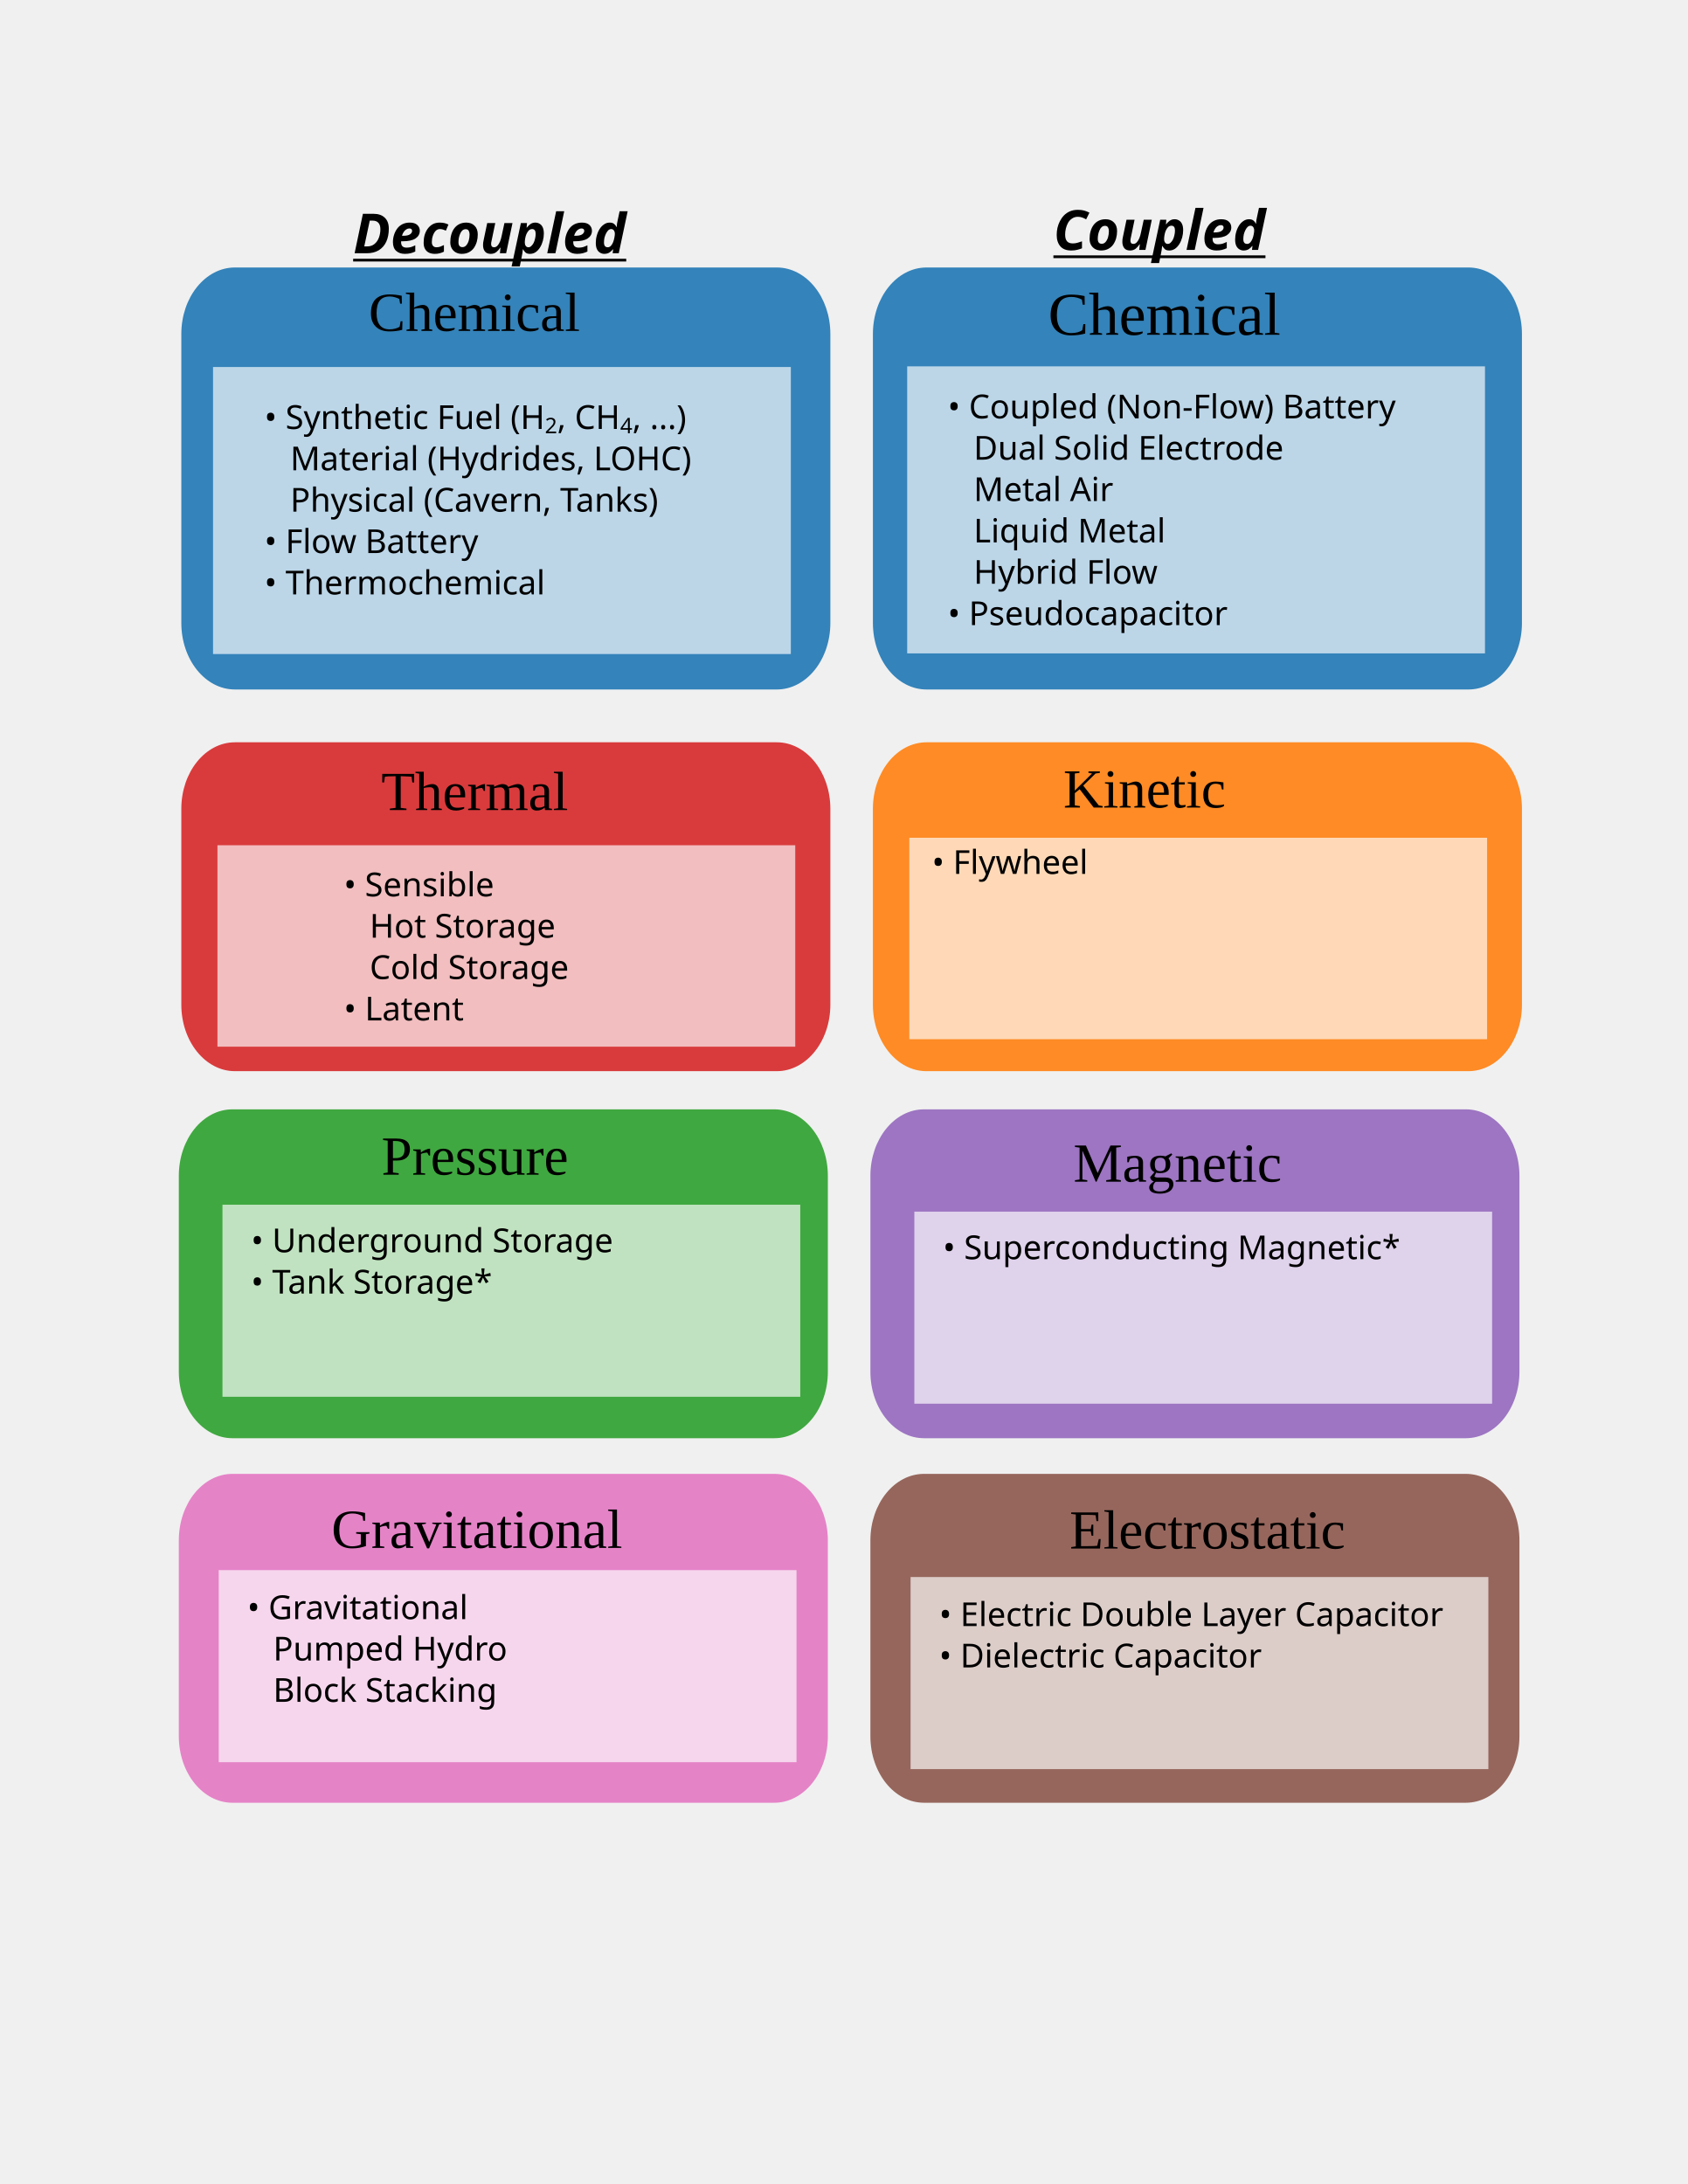
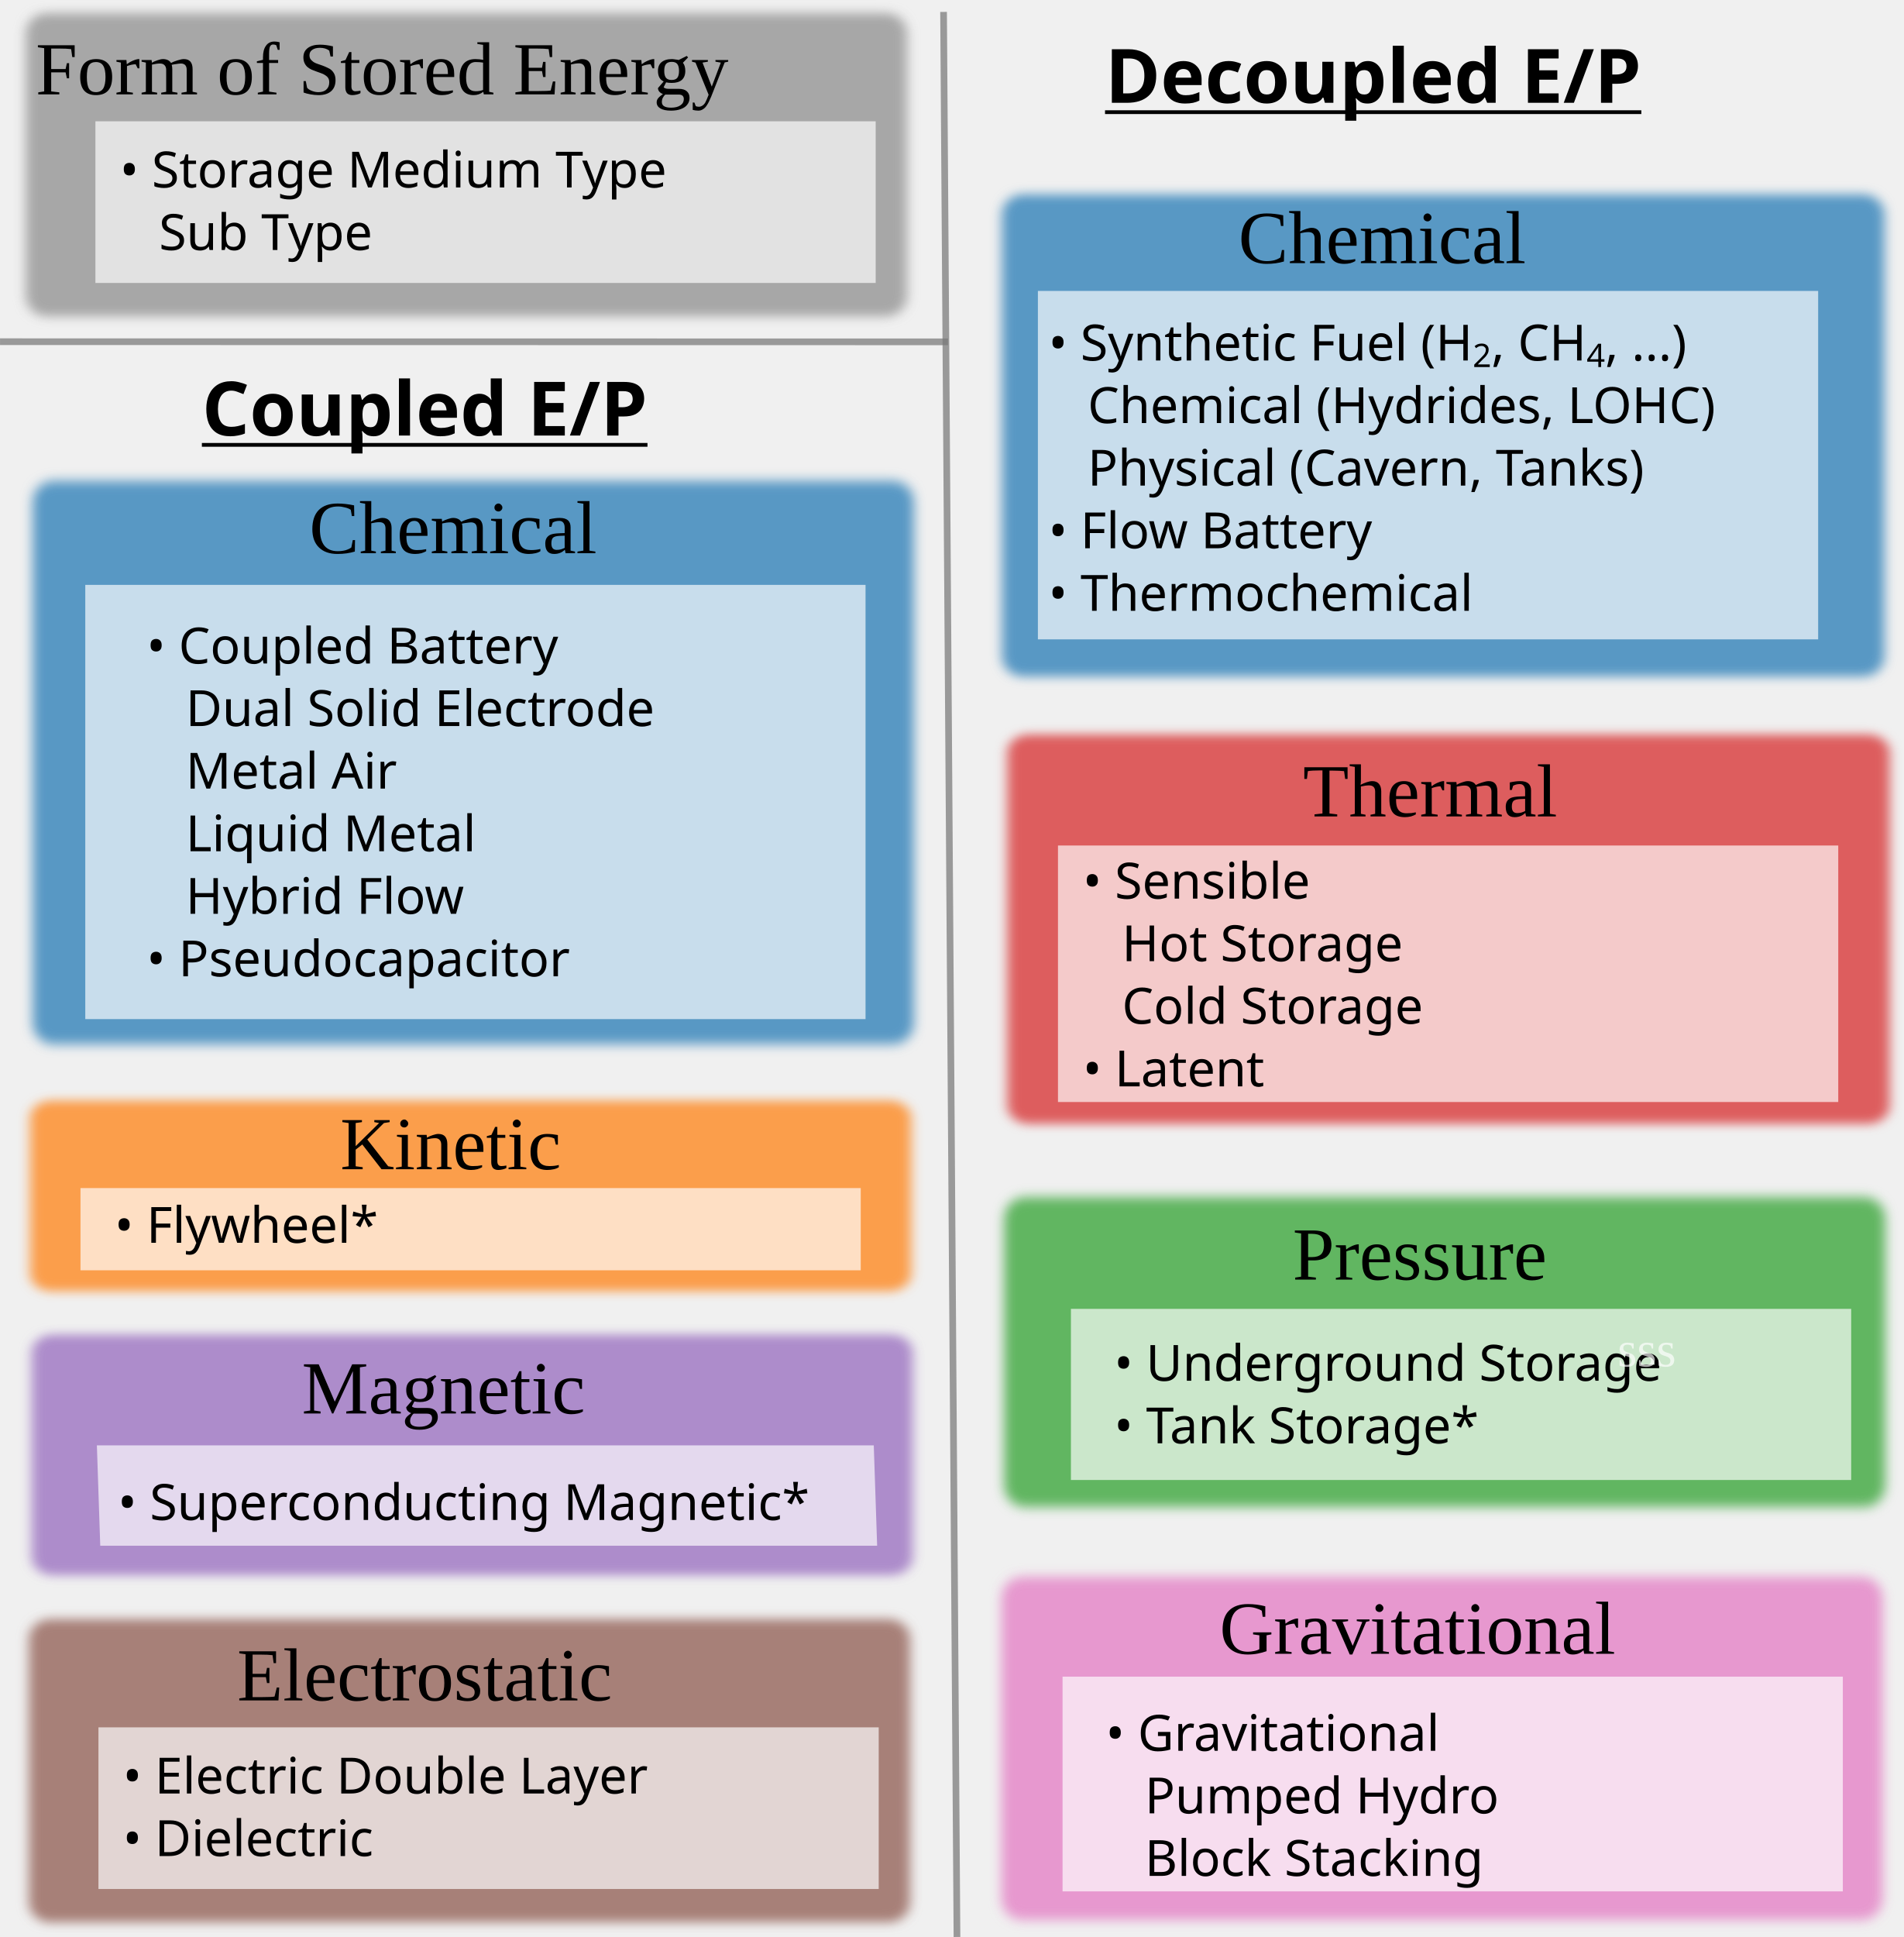
- <svg xmlns="http://www.w3.org/2000/svg" width="8.5in" height="11in" viewBox="0 0 215.9 279.4" version="1.1" id="svg5" xml:space="preserve">
+ <svg xmlns="http://www.w3.org/2000/svg" width="6.339in" height="6.449in" viewBox="0 0 161.007 163.805" version="1.1" id="svg5" xml:space="preserve">
  <defs id="defs2">
    <rect x="856.205" y="473.246" width="132.097" height="20.602" id="rect17208" />
    <clipPath clipPathUnits="userSpaceOnUse" id="clipEmfPath1">
      <path d="M 0,0 H 375.447 V 306.686 H 0 Z" id="path400" />
    </clipPath>
    <pattern id="EMFhbasepattern" patternUnits="userSpaceOnUse" width="6" height="6" x="0" y="0" />
+     <filter style="color-interpolation-filters:sRGB" id="filter1224" x="-0.016" y="-0.06" width="1.031" height="1.12">
+       <feGaussianBlur stdDeviation="0.54" id="feGaussianBlur1226" />
+     </filter>
+     <filter style="color-interpolation-filters:sRGB" id="filter1228" x="-0.016" y="-0.031" width="1.031" height="1.062">
+       <feGaussianBlur stdDeviation="0.54" id="feGaussianBlur1230" />
+     </filter>
+     <filter style="color-interpolation-filters:sRGB" id="filter1232" x="-0.016" y="-0.027" width="1.031" height="1.055">
+       <feGaussianBlur stdDeviation="0.54" id="feGaussianBlur1234" />
+     </filter>
+     <filter style="color-interpolation-filters:sRGB" id="filter1236" x="-0.016" y="-0.024" width="1.031" height="1.048">
+       <feGaussianBlur stdDeviation="0.54" id="feGaussianBlur1238" />
+     </filter>
+     <filter style="color-interpolation-filters:sRGB" id="filter1240" x="-0.016" y="-0.045" width="1.031" height="1.09">
+       <feGaussianBlur stdDeviation="0.54" id="feGaussianBlur1242" />
+     </filter>
+     <filter style="color-interpolation-filters:sRGB" id="filter1244" x="-0.016" y="-0.05" width="1.031" height="1.099">
+       <feGaussianBlur stdDeviation="0.54" id="feGaussianBlur1246" />
+     </filter>
+     <filter style="color-interpolation-filters:sRGB" id="filter1248" x="-0.016" y="-0.043" width="1.031" height="1.087">
+       <feGaussianBlur stdDeviation="0.54" id="feGaussianBlur1250" />
+     </filter>
+     <filter style="color-interpolation-filters:sRGB" id="filter1252" x="-0.016" y="-0.04" width="1.031" height="1.08">
+       <feGaussianBlur stdDeviation="0.54" id="feGaussianBlur1254" />
+     </filter>
+     <filter style="color-interpolation-filters:sRGB" id="filter1248-8" x="-0.016" y="-0.043" width="1.031" height="1.087">
+       <feGaussianBlur stdDeviation="0.54" id="feGaussianBlur1250-5" />
+     </filter>
  </defs>
-   <g id="layer1">
-     <g id="g12681" transform="matrix(1.196365,0,0,1.196365,-23.90957,-25.35239)">
-       <rect style="opacity:0.901;fill:#1f77b4;fill-opacity:1;fill-rule:evenodd;stroke-width:0.468;paint-order:stroke fill markers" id="rect184" width="69.395" height="45.126" x="39.372" y="49.794" ry="7.114" rx="5.731" />
-       <rect style="opacity:0.901;fill:#1f77b4;fill-opacity:1;fill-rule:evenodd;stroke-width:0.468;paint-order:stroke fill markers" id="rect184-46" width="69.395" height="45.126" x="113.316" y="49.794" ry="7.114" rx="5.731" />
-       <rect style="opacity:0.901;fill:#d62728;fill-opacity:1;fill-rule:evenodd;stroke-width:0.468;paint-order:stroke fill markers" id="rect184-1" width="69.395" height="35.167" x="39.372" y="100.567" ry="7.114" rx="5.731" />
-       <rect style="opacity:0.901;fill:#2ca02c;fill-opacity:1;fill-rule:evenodd;stroke-width:0.468;paint-order:stroke fill markers" id="rect184-4" width="69.395" height="35.167" x="39.104" y="139.816" ry="7.114" rx="5.731" />
-       <rect style="opacity:0.901;fill:#e377c2;fill-opacity:1;fill-rule:evenodd;stroke-width:0.468;paint-order:stroke fill markers" id="rect184-40" width="69.395" height="35.167" x="39.104" y="178.796" ry="7.114" rx="5.731" />
-       <rect style="opacity:0.901;fill:#8c564b;fill-opacity:1;fill-rule:evenodd;stroke-width:0.468;paint-order:stroke fill markers" id="rect184-13" width="69.395" height="35.167" x="113.048" y="178.796" ry="7.114" rx="5.731" />
-       <rect style="opacity:0.901;fill:#ff7f0e;fill-opacity:1;fill-rule:evenodd;stroke-width:0.468;paint-order:stroke fill markers" id="rect184-9" width="69.395" height="35.167" x="113.316" y="100.567" ry="7.114" rx="5.731" />
-       <rect style="opacity:0.901;fill:#9467bd;fill-opacity:1;fill-rule:evenodd;stroke-width:0.468;paint-order:stroke fill markers" id="rect184-9-3" width="69.395" height="35.167" x="113.048" y="139.816" ry="7.114" rx="5.731" />
+   <g id="layer1" transform="translate(-22.6717,-26.42734)">
+     <rect style="opacity:0.73;fill:#1f77b4;fill-opacity:1;fill-rule:evenodd;stroke-width:0.525;paint-order:stroke fill markers;filter:url(#filter1232)" id="rect184" width="83.022" height="47.412" x="23.193" y="34.22" ry="2" rx="2" transform="matrix(0.8991144,0,0,0.8599142,86.56413,13.44279)" />
+     <rect style="opacity:0.73;mix-blend-mode:normal;fill:#1f77b4;fill-opacity:1;fill-rule:evenodd;stroke-width:0.56;paint-order:stroke fill markers;filter:url(#filter1236)" id="rect184-46" width="83.022" height="53.987" x="111.658" y="34.22" ry="2" rx="2" transform="matrix(0.8978228,0,0,0.8822484,-74.81591,36.9099)" />
+     <rect style="opacity:0.73;mix-blend-mode:normal;fill:#d62728;fill-opacity:1;fill-rule:evenodd;stroke-width:0.56;paint-order:stroke fill markers;filter:url(#filter1228)" id="rect184-1" width="83.022" height="42.072" x="23.42" y="83.853" ry="2" rx="2" transform="matrix(0.8989891,0,0,0.7825139,86.82187,22.92525)" />
+     <rect style="opacity:0.73;mix-blend-mode:normal;fill:#2ca02c;fill-opacity:1;fill-rule:evenodd;stroke-width:0.463;paint-order:stroke fill markers;filter:url(#filter1240)" id="rect184-4" width="83.022" height="28.765" x="22.873" y="141.918" ry="2" rx="2" transform="matrix(0.8977927,0,0,0.9105459,87.07035,-1.549448)" />
+     <rect style="opacity:0.73;mix-blend-mode:normal;fill:#e377c2;fill-opacity:1;fill-rule:evenodd;stroke-width:0.492;paint-order:stroke fill markers;filter:url(#filter1252)" id="rect184-40" width="83.022" height="32.453" x="22.873" y="188.552" ry="2" rx="2" transform="matrix(0.8977999,0,0,0.8940604,86.84315,-8.801306)" />
+     <rect style="opacity:0.73;mix-blend-mode:normal;fill:#8c564b;fill-opacity:1;fill-rule:evenodd;stroke-width:0.472;paint-order:stroke fill markers;filter:url(#filter1248)" id="rect184-13" width="83.022" height="29.887" x="111.337" y="188.552" ry="2" rx="2" transform="matrix(0.8977951,0,0,0.8577865,-74.84443,1.618657)" />
+     <rect style="opacity:0.73;mix-blend-mode:normal;fill:#ff7f0e;fill-opacity:1;fill-rule:evenodd;stroke-width:0.402;paint-order:stroke fill markers;filter:url(#filter1224)" id="rect184-9" width="83.022" height="21.666" x="111.658" y="94.963" ry="2" rx="2" transform="matrix(0.8977722,0,0,0.7442613,-75.03489,48.82239)" />
+     <rect style="opacity:0.73;mix-blend-mode:normal;fill:#9467bd;fill-opacity:1;fill-rule:evenodd;stroke-width:0.442;paint-order:stroke fill markers;filter:url(#filter1244)" id="rect184-9-3" width="83.022" height="26.2" x="111.337" y="141.918" ry="2" rx="2" transform="matrix(0.8977865,0,0,0.7766078,-74.61639,29.07486)" />
+     <rect style="opacity:0.671;fill:#ffffff;fill-opacity:1;fill-rule:evenodd;stroke-width:0.339;paint-order:stroke fill markers" id="rect15614" width="66" height="29.465" x="110.462" y="51.031" />
+     <rect style="opacity:0.671;fill:#ffffff;fill-opacity:1;fill-rule:evenodd;stroke-width:0.346;paint-order:stroke fill markers" id="rect15614-3" width="66" height="21.691" x="112.161" y="97.929" />
+     <rect style="opacity:0.671;fill:#ffffff;fill-opacity:1;fill-rule:evenodd;stroke-width:0.196;paint-order:stroke fill markers" id="rect15614-3-5" width="66" height="6.953" x="29.477" y="126.899" />
+     <rect style="opacity:0.671;fill:#ffffff;fill-opacity:1;fill-rule:evenodd;stroke-width:0.378;paint-order:stroke fill markers" id="rect15614-5" width="66" height="36.721" x="29.883" y="75.888" />
+     <text xml:space="preserve" style="font-size:6.35px;fill:#000000;fill-opacity:1;fill-rule:evenodd;stroke-width:0.265;paint-order:stroke fill markers" x="48.826" y="73.21" id="text398">
+       <tspan id="tspan396" x="48.826" y="73.21" style="font-size:6.35px;fill:#000000;fill-opacity:1;stroke-width:0.265">Chemical</tspan>
+     </text>
+     <text xml:space="preserve" style="font-size:6.35px;fill:#000000;fill-opacity:1;fill-rule:evenodd;stroke-width:0.265;paint-order:stroke fill markers" x="127.414" y="48.682" id="text398-6">
+       <tspan id="tspan396-5" x="127.414" y="48.682" style="font-size:6.35px;fill:#000000;fill-opacity:1;stroke-width:0.265">Chemical</tspan>
+     </text>
+     <text xml:space="preserve" style="font-size:6.35px;fill:#000000;fill-opacity:1;fill-rule:evenodd;stroke-width:0.265;paint-order:stroke fill markers" x="132.891" y="95.469" id="text398-6-5">
+       <tspan id="tspan396-5-4" x="132.891" y="95.469" style="font-size:6.35px;fill:#000000;fill-opacity:1;stroke-width:0.265">Thermal</tspan>
+     </text>
+     <text xml:space="preserve" style="font-size:6.35px;fill:#000000;fill-opacity:1;fill-rule:evenodd;stroke-width:0.265;paint-order:stroke fill markers" x="132.009" y="134.641" id="text398-6-5-4">
+       <tspan id="tspan396-5-4-9" x="132.009" y="134.641" style="font-size:6.35px;fill:#000000;fill-opacity:1;stroke-width:0.265">Pressure</tspan>
+     </text>
+     <text xml:space="preserve" style="font-size:6.35px;fill:#000000;fill-opacity:1;fill-rule:evenodd;stroke-width:0.265;paint-order:stroke fill markers" x="51.443" y="125.303" id="text398-6-5-2">
+       <tspan id="tspan396-5-4-4" x="51.443" y="125.303" style="font-size:6.35px;fill:#000000;fill-opacity:1;stroke-width:0.265">Kinetic</tspan>
+     </text>
+     <text xml:space="preserve" style="font-size:6.35px;fill:#000000;fill-opacity:1;fill-rule:evenodd;stroke-width:0.265;paint-order:stroke fill markers" x="116.139" y="35.12" id="text398-6-8">
+       <tspan id="tspan396-5-9" x="116.139" y="35.12" style="font-style:normal;font-variant:normal;font-weight:bold;font-stretch:normal;font-size:6.35px;font-family:sans-serif;-inkscape-font-specification:'sans-serif, Bold Italic';font-variant-ligatures:normal;font-variant-caps:normal;font-variant-numeric:normal;font-variant-east-asian:normal;text-decoration:underline;text-decoration-line:underline;fill:#000000;fill-opacity:1;stroke-width:0.265">Decoupled E/P</tspan>
+     </text>
+     <text xml:space="preserve" style="font-size:6.35px;fill:#000000;fill-opacity:1;fill-rule:evenodd;stroke-width:0.265;paint-order:stroke fill markers" x="39.747" y="63.258" id="text398-6-8-5">
+       <tspan id="tspan396-5-9-6" x="39.747" y="63.258" style="font-style:normal;font-variant:normal;font-weight:bold;font-stretch:normal;font-size:6.35px;font-family:sans-serif;-inkscape-font-specification:'sans-serif, Bold Italic';font-variant-ligatures:normal;font-variant-caps:normal;font-variant-numeric:normal;font-variant-east-asian:normal;text-decoration:underline;text-decoration-line:underline;fill:#000000;fill-opacity:1;stroke-width:0.265">Coupled E/P</tspan>
+     </text>
+     <text xml:space="preserve" style="font-style:normal;font-variant:normal;font-weight:normal;font-stretch:normal;font-size:4.233px;font-family:sans-serif;-inkscape-font-specification:'sans-serif, Normal';font-variant-ligatures:normal;font-variant-caps:normal;font-variant-numeric:normal;font-variant-east-asian:normal;white-space:pre;inline-size:71.008;display:inline;fill:#000000;fill-opacity:1;fill-rule:evenodd;stroke-width:0.265;paint-order:stroke fill markers" x="52.942" y="70.123" id="text398-6-6" transform="translate(61.32772,32.2967)">
+       <tspan x="52.942" y="70.123" id="tspan4029">• Sensible
+ </tspan>
+       <tspan x="52.942" y="75.415" id="tspan4031">			Hot Storage
+ </tspan>
+       <tspan x="52.942" y="80.707" id="tspan4033">			Cold Storage
+ </tspan>
+       <tspan x="52.942" y="85.998" id="tspan4035">• Latent</tspan>
+     </text>
+     <rect style="opacity:0.671;fill:#ffffff;fill-opacity:1;fill-rule:evenodd;stroke-width:0.29;paint-order:stroke fill markers" id="rect15614-3-6" width="66" height="14.472" x="113.255" y="137.113" />
+     <text xml:space="preserve" style="font-style:normal;font-variant:normal;font-weight:normal;font-stretch:normal;font-size:4.233px;font-family:sans-serif;-inkscape-font-specification:'sans-serif, Normal';font-variant-ligatures:normal;font-variant-caps:normal;font-variant-numeric:normal;font-variant-east-asian:normal;white-space:pre;inline-size:71.008;display:inline;fill:#000000;fill-opacity:1;fill-rule:evenodd;stroke-width:0.265;paint-order:stroke fill markers" x="52.942" y="70.123" id="text398-6-6-2" transform="translate(63.97463,73.06731)">
+       <tspan x="52.942" y="70.123" id="tspan4037">• Underground Storage
+ </tspan>
+       <tspan x="52.942" y="75.415" id="tspan4039">• Tank Storage*</tspan>
+     </text>
+     <text xml:space="preserve" style="font-size:6.35px;fill:#000000;fill-opacity:1;fill-rule:evenodd;stroke-width:0.265;paint-order:stroke fill markers" x="48.191" y="145.959" id="text398-6-5-4-8">
+       <tspan id="tspan396-5-4-9-9" x="48.191" y="145.959" style="font-size:6.35px;fill:#000000;fill-opacity:1;stroke-width:0.265">Magnetic</tspan>
+     </text>
+     <rect style="opacity:0.671;fill:#ffffff;fill-opacity:1;fill-rule:evenodd;stroke-width:0.221;paint-order:stroke fill markers" id="rect15614-3-6-8" width="65.715" height="8.494" x="25.872" y="148.739" transform="matrix(1,0,0.03356413,0.9994366,0,0)" />
+     <text xml:space="preserve" style="font-style:normal;font-variant:normal;font-weight:normal;font-stretch:normal;font-size:4.233px;font-family:sans-serif;-inkscape-font-specification:'sans-serif, Normal';font-variant-ligatures:normal;font-variant-caps:normal;font-variant-numeric:normal;font-variant-east-asian:normal;white-space:pre;inline-size:71.008;display:inline;fill:#000000;fill-opacity:1;fill-rule:evenodd;stroke-width:0.265;paint-order:stroke fill markers" x="52.942" y="70.123" id="text398-6-6-2-0" transform="translate(-20.29654,84.83949)">
+       <tspan x="52.942" y="70.123" id="tspan4041">• Superconducting Magnetic*</tspan>
+     </text>
+     <text xml:space="preserve" style="font-size:6.35px;fill:#000000;fill-opacity:1;fill-rule:evenodd;stroke-width:0.265;paint-order:stroke fill markers" x="125.822" y="166.283" id="text398-6-5-4-0">
+       <tspan id="tspan396-5-4-9-4" x="125.822" y="166.283" style="font-size:6.35px;fill:#000000;fill-opacity:1;stroke-width:0.265">Gravitational</tspan>
+     </text>
+     <rect style="opacity:0.671;fill:#ffffff;fill-opacity:1;fill-rule:evenodd;stroke-width:0.324;paint-order:stroke fill markers" id="rect15614-3-6-9" width="66" height="18.159" x="112.548" y="168.215" />
+     <text xml:space="preserve" style="font-style:normal;font-variant:normal;font-weight:normal;font-stretch:normal;font-size:4.233px;font-family:sans-serif;-inkscape-font-specification:'sans-serif, Normal';font-variant-ligatures:normal;font-variant-caps:normal;font-variant-numeric:normal;font-variant-east-asian:normal;white-space:pre;inline-size:71.008;display:inline;fill:#000000;fill-opacity:1;fill-rule:evenodd;stroke-width:0.265;paint-order:stroke fill markers" x="52.942" y="70.123" id="text398-6-6-2-8" transform="translate(63.26692,104.3612)">
+       <tspan x="52.942" y="70.123" id="tspan4043">• Gravitational
+ </tspan>
+       <tspan x="52.942" y="75.415" id="tspan4045">			Pumped Hydro	
+ </tspan>
+       <tspan x="52.942" y="80.707" id="tspan4047">			Block Stacking</tspan>
+     </text>
+     <text xml:space="preserve" style="font-size:6.35px;fill:#000000;fill-opacity:1;fill-rule:evenodd;stroke-width:0.265;paint-order:stroke fill markers" x="42.722" y="170.225" id="text398-6-5-4-8-4">
+       <tspan id="tspan396-5-4-9-9-4" x="42.722" y="170.225" style="font-size:6.35px;fill:#000000;fill-opacity:1;stroke-width:0.265">Electrostatic</tspan>
+     </text>
+     <rect style="opacity:0.671;fill:#ffffff;fill-opacity:1;fill-rule:evenodd;stroke-width:0.282;paint-order:stroke fill markers" id="rect15614-3-6-8-7" width="66" height="13.67" x="30.997" y="172.503" />
+     <text xml:space="preserve" style="font-style:normal;font-variant:normal;font-weight:normal;font-stretch:normal;font-size:4.233px;font-family:sans-serif;-inkscape-font-specification:'sans-serif, Normal';font-variant-ligatures:normal;font-variant-caps:normal;font-variant-numeric:normal;font-variant-east-asian:normal;white-space:pre;inline-size:71.008;display:inline;fill:#000000;fill-opacity:1;fill-rule:evenodd;stroke-width:0.265;paint-order:stroke fill markers" x="52.942" y="70.123" id="text398-6-6-2-0-5" transform="translate(-19.87058,107.9711)">
+       <tspan x="52.942" y="70.123" id="tspan4049">• Electric Double Layer
+ </tspan>
+       <tspan x="52.942" y="75.415" id="tspan4051">• Dielectric </tspan>
+     </text>
+     <g id="g1325" transform="translate(-104.0701,-143.2948)">
+       <rect style="opacity:0.73;mix-blend-mode:normal;fill:#8c8c8c;fill-opacity:1;fill-rule:evenodd;stroke-width:0.472;paint-order:stroke fill markers;filter:url(#filter1248-8)" id="rect184-13-0" width="83.022" height="29.887" x="111.337" y="188.552" ry="2" rx="2" transform="matrix(0.8977951,0,0,0.8577865,28.9685,9.096869)" />
+       <text xml:space="preserve" style="font-size:6.35px;fill:#000000;fill-opacity:1;fill-rule:evenodd;stroke-width:0.265;paint-order:stroke fill markers" x="129.757" y="177.703" id="text398-6-5-4-8-4-6">
+         <tspan id="tspan396-5-4-9-9-4-1" x="129.757" y="177.703" style="font-size:6.35px;fill:#000000;fill-opacity:1;stroke-width:0.265">Form of Stored Energy</tspan>
+       </text>
+       <rect style="opacity:0.671;fill:#ffffff;fill-opacity:1;fill-rule:evenodd;stroke-width:0.282;paint-order:stroke fill markers" id="rect15614-3-6-8-7-1" width="66" height="13.67" x="134.81" y="179.981" />
+       <text xml:space="preserve" style="font-style:normal;font-variant:normal;font-weight:normal;font-stretch:normal;font-size:4.233px;font-family:sans-serif;-inkscape-font-specification:'sans-serif, Normal';font-variant-ligatures:normal;font-variant-caps:normal;font-variant-numeric:normal;font-variant-east-asian:normal;white-space:pre;inline-size:71.008;display:inline;fill:#000000;fill-opacity:1;fill-rule:evenodd;stroke-width:0.265;paint-order:stroke fill markers" x="52.942" y="70.123" id="text398-6-6-2-0-5-5" transform="translate(83.94236,115.4493)">
+         <tspan x="52.942" y="70.123" id="tspan4053">• Storage Medium Type
+ </tspan>
+         <tspan x="52.942" y="75.415" id="tspan4055">			Sub Type</tspan>
+       </text>
    </g>
-     <rect style="opacity:0.671;fill:#ffffff;fill-opacity:1;fill-rule:evenodd;stroke-width:0.4;paint-order:stroke fill markers" id="rect15614" width="73.909" height="36.721" x="27.251" y="46.95" />
-     <rect style="opacity:0.671;fill:#ffffff;fill-opacity:1;fill-rule:evenodd;stroke-width:0.399;paint-order:stroke fill markers" id="rect15614-3" width="73.909" height="25.772" x="27.816" y="108.132" />
-     <rect style="opacity:0.671;fill:#ffffff;fill-opacity:1;fill-rule:evenodd;stroke-width:0.399;paint-order:stroke fill markers" id="rect15614-3-5" width="73.909" height="25.772" x="116.315" y="107.173" />
-     <rect style="opacity:0.671;fill:#ffffff;fill-opacity:1;fill-rule:evenodd;stroke-width:0.4;paint-order:stroke fill markers" id="rect15614-5" width="73.909" height="36.721" x="116.042" y="46.867" />
-     <text xml:space="preserve" style="font-size:7.761px;fill:#000000;fill-opacity:1;fill-rule:evenodd;stroke-width:0.265;paint-order:stroke fill markers" x="134.078" y="42.828" id="text398">
-       <tspan id="tspan396" x="134.078" y="42.828" style="fill:#000000;fill-opacity:1;stroke-width:0.265">Chemical</tspan>
+     <text xml:space="preserve" style="font-style:normal;font-variant:normal;font-weight:normal;font-stretch:normal;font-size:4.233px;font-family:sans-serif;-inkscape-font-specification:'sans-serif, Normal';font-variant-ligatures:normal;font-variant-caps:normal;font-variant-numeric:normal;font-variant-east-asian:normal;white-space:pre;inline-size:71.008;display:inline;fill:#000000;fill-opacity:1;fill-rule:evenodd;stroke-width:0.265;paint-order:stroke fill markers" x="52.942" y="70.123" id="text398-6-6-3" transform="translate(-20.57026,61.3998)">
+       <tspan x="52.942" y="70.123" id="tspan4057">• Flywheel*</tspan>
    </text>
-     <text xml:space="preserve" style="font-size:7.056px;fill:#000000;fill-opacity:1;fill-rule:evenodd;stroke-width:0.265;paint-order:stroke fill markers" x="47.151" y="42.334" id="text398-6">
-       <tspan id="tspan396-5" x="47.151" y="42.334" style="font-size:7.056px;fill:#000000;fill-opacity:1;stroke-width:0.265">Chemical</tspan>
+     <text xml:space="preserve" style="font-style:normal;font-variant:normal;font-weight:normal;font-stretch:normal;font-size:4.233px;font-family:sans-serif;-inkscape-font-specification:'sans-serif, Normal';font-variant-ligatures:normal;font-variant-caps:normal;font-variant-numeric:normal;font-variant-east-asian:normal;white-space:pre;inline-size:79.986;display:inline;fill:#000000;fill-opacity:1;fill-rule:evenodd;stroke-width:0.265;paint-order:stroke fill markers" x="52.942" y="70.123" id="text398-6-6-97" transform="translate(58.42547,-13.21046)">
+       <tspan x="52.942" y="70.123" id="tspan4063">• Synthetic Fuel (H<tspan style="font-size:65%;baseline-shift:sub" id="tspan4059">2</tspan>, CH<tspan style="font-size:65%;baseline-shift:sub" id="tspan4061">4</tspan>, ...)
+ </tspan>
+       <tspan x="52.942" y="75.415" id="tspan4065">			Chemical (Hydrides, LOHC)
+ </tspan>
+       <tspan x="52.942" y="80.707" id="tspan4067">			Physical (Cavern, Tanks)
+ </tspan>
+       <tspan x="52.942" y="85.998" id="tspan4069">• Flow Battery
+ </tspan>
+       <tspan x="52.942" y="91.29" id="tspan4071">• Thermochemical</tspan>
    </text>
-     <text xml:space="preserve" style="font-size:7.056px;fill:#000000;fill-opacity:1;fill-rule:evenodd;stroke-width:0.265;paint-order:stroke fill markers" x="48.774" y="103.631" id="text398-6-5">
-       <tspan id="tspan396-5-4" x="48.774" y="103.631" style="font-size:7.056px;fill:#000000;fill-opacity:1;stroke-width:0.265">Thermal</tspan>
-     </text>
-     <text xml:space="preserve" style="font-size:7.056px;fill:#000000;fill-opacity:1;fill-rule:evenodd;stroke-width:0.265;paint-order:stroke fill markers" x="48.798" y="150.285" id="text398-6-5-4">
-       <tspan id="tspan396-5-4-9" x="48.798" y="150.285" style="font-size:7.056px;fill:#000000;fill-opacity:1;stroke-width:0.265">Pressure</tspan>
-     </text>
-     <text xml:space="preserve" style="font-size:7.056px;fill:#000000;fill-opacity:1;fill-rule:evenodd;stroke-width:0.265;paint-order:stroke fill markers" x="136.014" y="103.31" id="text398-6-5-2">
-       <tspan id="tspan396-5-4-4" x="136.014" y="103.31" style="font-size:7.056px;fill:#000000;fill-opacity:1;stroke-width:0.265">Kinetic</tspan>
-     </text>
-     <text xml:space="preserve" style="font-size:7.056px;fill:#000000;fill-opacity:1;fill-rule:evenodd;stroke-width:0.265;paint-order:stroke fill markers" x="45.172" y="32.399" id="text398-6-8">
-       <tspan id="tspan396-5-9" x="45.172" y="32.399" style="font-style:italic;font-variant:normal;font-weight:bold;font-stretch:normal;font-size:7.056px;font-family:sans-serif;-inkscape-font-specification:'sans-serif, Bold Italic';font-variant-ligatures:normal;font-variant-caps:normal;font-variant-numeric:normal;font-variant-east-asian:normal;text-decoration:underline;text-decoration-line:underline;fill:#000000;fill-opacity:1;stroke-width:0.265">Decoupled</tspan>
-     </text>
-     <text xml:space="preserve" style="font-size:7.056px;fill:#000000;fill-opacity:1;fill-rule:evenodd;stroke-width:0.265;paint-order:stroke fill markers" x="134.748" y="31.969" id="text398-6-8-5">
-       <tspan id="tspan396-5-9-6" x="134.748" y="31.969" style="font-style:italic;font-variant:normal;font-weight:bold;font-stretch:normal;font-size:7.056px;font-family:sans-serif;-inkscape-font-specification:'sans-serif, Bold Italic';font-variant-ligatures:normal;font-variant-caps:normal;font-variant-numeric:normal;font-variant-east-asian:normal;text-decoration:underline;text-decoration-line:underline;fill:#000000;fill-opacity:1;stroke-width:0.265">Coupled</tspan>
-     </text>
-     <text xml:space="preserve" style="font-style:normal;font-variant:normal;font-weight:normal;font-stretch:normal;font-size:4.233px;font-family:sans-serif;-inkscape-font-specification:'sans-serif, Normal';font-variant-ligatures:normal;font-variant-caps:normal;font-variant-numeric:normal;font-variant-east-asian:normal;white-space:pre;inline-size:71.008;display:inline;fill:#000000;fill-opacity:1;fill-rule:evenodd;stroke-width:0.265;paint-order:stroke fill markers" x="52.942" y="70.123" id="text398-6-6" transform="translate(-8.95926,44.54024)">
-       <tspan x="52.942" y="70.123" id="tspan18273">• Sensible
+     <text xml:space="preserve" style="font-style:normal;font-variant:normal;font-weight:normal;font-stretch:normal;font-size:4.233px;font-family:sans-serif;-inkscape-font-specification:'sans-serif, Normal';font-variant-ligatures:normal;font-variant-caps:normal;font-variant-numeric:normal;font-variant-east-asian:normal;white-space:pre;inline-size:71.885;display:inline;fill:#000000;fill-opacity:1;fill-rule:evenodd;stroke-width:0.265;paint-order:stroke fill markers" x="52.942" y="70.123" id="text398-6-6-9" transform="translate(-17.86234,12.41309)">
+       <tspan x="52.942" y="70.123" id="tspan4073">• Coupled Battery
</tspan>
-       <tspan x="52.942" y="75.415" id="tspan18275">			Hot Storage
+       <tspan x="52.942" y="75.415" id="tspan4075">			Dual Solid Electrode
</tspan>
-       <tspan x="52.942" y="80.707" id="tspan18277">			Cold Storage
+       <tspan x="52.942" y="80.707" id="tspan4077">			Metal Air
</tspan>
-       <tspan x="52.942" y="85.998" id="tspan18279">• Latent</tspan>
-     </text>
-     <rect style="opacity:0.671;fill:#ffffff;fill-opacity:1;fill-rule:evenodd;stroke-width:0.399;paint-order:stroke fill markers" id="rect15614-3-6" width="73.909" height="24.572" x="28.457" y="154.118" />
-     <text xml:space="preserve" style="font-style:normal;font-variant:normal;font-weight:normal;font-stretch:normal;font-size:4.233px;font-family:sans-serif;-inkscape-font-specification:'sans-serif, Normal';font-variant-ligatures:normal;font-variant-caps:normal;font-variant-numeric:normal;font-variant-east-asian:normal;white-space:pre;inline-size:71.008;display:inline;fill:#000000;fill-opacity:1;fill-rule:evenodd;stroke-width:0.265;paint-order:stroke fill markers" x="52.942" y="70.123" id="text398-6-6-2" transform="translate(-20.82323,90.07223)">
-       <tspan x="52.942" y="70.123" id="tspan18281">• Underground Storage
+       <tspan x="52.942" y="85.998" id="tspan4079">			Liquid Metal
</tspan>
-       <tspan x="52.942" y="75.415" id="tspan18283">• Tank Storage*</tspan>
-     </text>
-     <text xml:space="preserve" style="font-size:7.056px;fill:#000000;fill-opacity:1;fill-rule:evenodd;stroke-width:0.265;paint-order:stroke fill markers" x="137.297" y="151.174" id="text398-6-5-4-8">
-       <tspan id="tspan396-5-4-9-9" x="137.297" y="151.174" style="font-size:7.056px;fill:#000000;fill-opacity:1;stroke-width:0.265">Magnetic</tspan>
-     </text>
-     <rect style="opacity:0.671;fill:#ffffff;fill-opacity:1;fill-rule:evenodd;stroke-width:0.399;paint-order:stroke fill markers" id="rect15614-3-6-8" width="73.909" height="24.572" x="116.956" y="155.004" />
-     <text xml:space="preserve" style="font-style:normal;font-variant:normal;font-weight:normal;font-stretch:normal;font-size:4.233px;font-family:sans-serif;-inkscape-font-specification:'sans-serif, Normal';font-variant-ligatures:normal;font-variant-caps:normal;font-variant-numeric:normal;font-variant-east-asian:normal;white-space:pre;inline-size:71.008;display:inline;fill:#000000;fill-opacity:1;fill-rule:evenodd;stroke-width:0.265;paint-order:stroke fill markers" x="52.942" y="70.123" id="text398-6-6-2-0" transform="translate(67.67556,90.96127)">
-       <tspan x="52.942" y="70.123" id="tspan18285">• Superconducting Magnetic*</tspan>
-     </text>
-     <text xml:space="preserve" style="font-size:7.056px;fill:#000000;fill-opacity:1;fill-rule:evenodd;stroke-width:0.265;paint-order:stroke fill markers" x="42.385" y="198.025" id="text398-6-5-4-0">
-       <tspan id="tspan396-5-4-9-4" x="42.385" y="198.025" style="font-size:7.056px;fill:#000000;fill-opacity:1;stroke-width:0.265">Gravitational</tspan>
-     </text>
-     <rect style="opacity:0.671;fill:#ffffff;fill-opacity:1;fill-rule:evenodd;stroke-width:0.399;paint-order:stroke fill markers" id="rect15614-3-6-9" width="73.909" height="24.572" x="27.977" y="200.865" />
-     <text xml:space="preserve" style="font-style:normal;font-variant:normal;font-weight:normal;font-stretch:normal;font-size:4.233px;font-family:sans-serif;-inkscape-font-specification:'sans-serif, Normal';font-variant-ligatures:normal;font-variant-caps:normal;font-variant-numeric:normal;font-variant-east-asian:normal;white-space:pre;inline-size:71.008;display:inline;fill:#000000;fill-opacity:1;fill-rule:evenodd;stroke-width:0.265;paint-order:stroke fill markers" x="52.942" y="70.123" id="text398-6-6-2-8" transform="translate(-21.3042,137.0107)">
-       <tspan x="52.942" y="70.123" id="tspan18287">• Gravitational
+       <tspan x="52.942" y="91.29" id="tspan4081">			Hybrid Flow
</tspan>
-       <tspan x="52.942" y="75.415" id="tspan18289">			Pumped Hydro	
- </tspan>
-       <tspan x="52.942" y="80.707" id="tspan18291">			Block Stacking</tspan>
-     </text>
-     <text xml:space="preserve" style="font-size:7.056px;fill:#000000;fill-opacity:1;fill-rule:evenodd;stroke-width:0.265;paint-order:stroke fill markers" x="136.816" y="198.113" id="text398-6-5-4-8-4">
-       <tspan id="tspan396-5-4-9-9-4" x="136.816" y="198.113" style="font-size:7.056px;fill:#000000;fill-opacity:1;stroke-width:0.265">Electrostatic</tspan>
-     </text>
-     <rect style="opacity:0.671;fill:#ffffff;fill-opacity:1;fill-rule:evenodd;stroke-width:0.399;paint-order:stroke fill markers" id="rect15614-3-6-8-7" width="73.909" height="24.572" x="116.475" y="201.751" />
-     <text xml:space="preserve" style="font-style:normal;font-variant:normal;font-weight:normal;font-stretch:normal;font-size:4.233px;font-family:sans-serif;-inkscape-font-specification:'sans-serif, Normal';font-variant-ligatures:normal;font-variant-caps:normal;font-variant-numeric:normal;font-variant-east-asian:normal;white-space:pre;inline-size:71.008;display:inline;fill:#000000;fill-opacity:1;fill-rule:evenodd;stroke-width:0.265;paint-order:stroke fill markers" x="52.942" y="70.123" id="text398-6-6-2-0-5" transform="translate(67.19459,137.8997)">
-       <tspan x="52.942" y="70.123" id="tspan18293">• Electric Double Layer Capacitor
- </tspan>
-       <tspan x="52.942" y="75.415" id="tspan18295">• Dielectric Capacitor</tspan>
-     </text>
-     <text xml:space="preserve" style="font-style:normal;font-variant:normal;font-weight:normal;font-stretch:normal;font-size:4.233px;font-family:sans-serif;-inkscape-font-specification:'sans-serif, Normal';font-variant-ligatures:normal;font-variant-caps:normal;font-variant-numeric:normal;font-variant-east-asian:normal;white-space:pre;inline-size:71.008;display:inline;fill:#000000;fill-opacity:1;fill-rule:evenodd;stroke-width:0.265;paint-order:stroke fill markers" x="52.942" y="70.123" id="text398-6-6-3" transform="translate(66.26817,41.6741)">
-       <tspan x="52.942" y="70.123" id="tspan18297">• Flywheel</tspan>
-     </text>
-     <text xml:space="preserve" style="font-style:normal;font-variant:normal;font-weight:normal;font-stretch:normal;font-size:4.233px;font-family:sans-serif;-inkscape-font-specification:'sans-serif, Normal';font-variant-ligatures:normal;font-variant-caps:normal;font-variant-numeric:normal;font-variant-east-asian:normal;white-space:pre;inline-size:79.986;display:inline;fill:#000000;fill-opacity:1;fill-rule:evenodd;stroke-width:0.265;paint-order:stroke fill markers" x="52.942" y="70.123" id="text398-6-6-97" transform="translate(-19.11695,-15.25105)">
-       <tspan x="52.942" y="70.123" id="tspan18303">• Synthetic Fuel (H<tspan style="font-size:65%;baseline-shift:sub" id="tspan18299">2</tspan>, CH<tspan style="font-size:65%;baseline-shift:sub" id="tspan18301">4</tspan>, ...)
- </tspan>
-       <tspan x="52.942" y="75.415" id="tspan18305">			Material (Hydrides, LOHC)
- </tspan>
-       <tspan x="52.942" y="80.707" id="tspan18307">			Physical (Cavern, Tanks)
- </tspan>
-       <tspan x="52.942" y="85.998" id="tspan18309">• Flow Battery
- </tspan>
-       <tspan x="52.942" y="91.29" id="tspan18311">• Thermochemical</tspan>
-     </text>
-     <text xml:space="preserve" style="font-style:normal;font-variant:normal;font-weight:normal;font-stretch:normal;font-size:4.233px;font-family:sans-serif;-inkscape-font-specification:'sans-serif, Normal';font-variant-ligatures:normal;font-variant-caps:normal;font-variant-numeric:normal;font-variant-east-asian:normal;white-space:pre;inline-size:71.885;display:inline;fill:#000000;fill-opacity:1;fill-rule:evenodd;stroke-width:0.265;paint-order:stroke fill markers" x="52.942" y="70.123" id="text398-6-6-9" transform="translate(68.2959,-16.60863)">
-       <tspan x="52.942" y="70.123" id="tspan18313">• Coupled (Non-Flow) Battery
- </tspan>
-       <tspan x="52.942" y="75.415" id="tspan18315">			Dual Solid Electrode
- </tspan>
-       <tspan x="52.942" y="80.707" id="tspan18317">			Metal Air
- </tspan>
-       <tspan x="52.942" y="85.998" id="tspan18319">			Liquid Metal
- </tspan>
-       <tspan x="52.942" y="91.29" id="tspan18321">			Hybrid Flow
- </tspan>
-       <tspan x="52.942" y="96.582" id="tspan18323">• Pseudocapacitor
+       <tspan x="52.942" y="96.582" id="tspan4083">• Pseudocapacitor
</tspan>
    </text>
    <text xml:space="preserve" transform="scale(0.2645833)" id="text17206" style="font-size:16px;white-space:pre;shape-inside:url(#rect17208);display:inline;opacity:0.671;fill:#ffffff;fill-opacity:1;fill-rule:evenodd;stroke-width:1.002;paint-order:stroke fill markers" />
-     <text xml:space="preserve" style="font-size:4.233px;opacity:0.671;fill:#ffffff;fill-opacity:1;fill-rule:evenodd;stroke-width:0.265;paint-order:stroke fill markers" x="244.975" y="130.183" id="text17214">
-       <tspan id="tspan17212" style="stroke-width:0.265" x="244.975" y="130.183">sss</tspan>
+     <text xml:space="preserve" style="font-size:4.233px;opacity:0.671;fill:#ffffff;fill-opacity:1;fill-rule:evenodd;stroke-width:0.265;paint-order:stroke fill markers" x="159.497" y="141.973" id="text17214">
+       <tspan id="tspan17212" style="stroke-width:0.265" x="159.497" y="141.973">sss</tspan>
    </text>
+     <text xml:space="preserve" style="font-size:4.233px;font-family:sans-serif;-inkscape-font-specification:'sans-serif, Normal';text-align:center;text-anchor:middle;fill:none;fill-rule:evenodd;stroke:#000000;stroke-width:1.065;paint-order:stroke fill markers" x="204.739" y="120.168" id="text477">
+       <tspan id="tspan475" style="stroke-width:1.065" x="204.739" y="120.168" />
+     </text>
+     <path style="opacity:0.73;fill:#8c8c8c;fill-opacity:1;fill-rule:evenodd;stroke:#787878;stroke-width:0.565;paint-order:stroke fill markers;stroke-dasharray:none;stroke-opacity:1" d="m 102.483,27.435 1.134,162.794" id="path1383" />
+     <path style="opacity:0.73;fill:#8c8c8c;fill-opacity:1;fill-rule:evenodd;stroke:#787878;stroke-width:0.565;stroke-dasharray:none;stroke-opacity:1;paint-order:stroke fill markers" d="M 102.857,55.336 22.673,55.323" id="path1385" />
  </g>
</svg>
